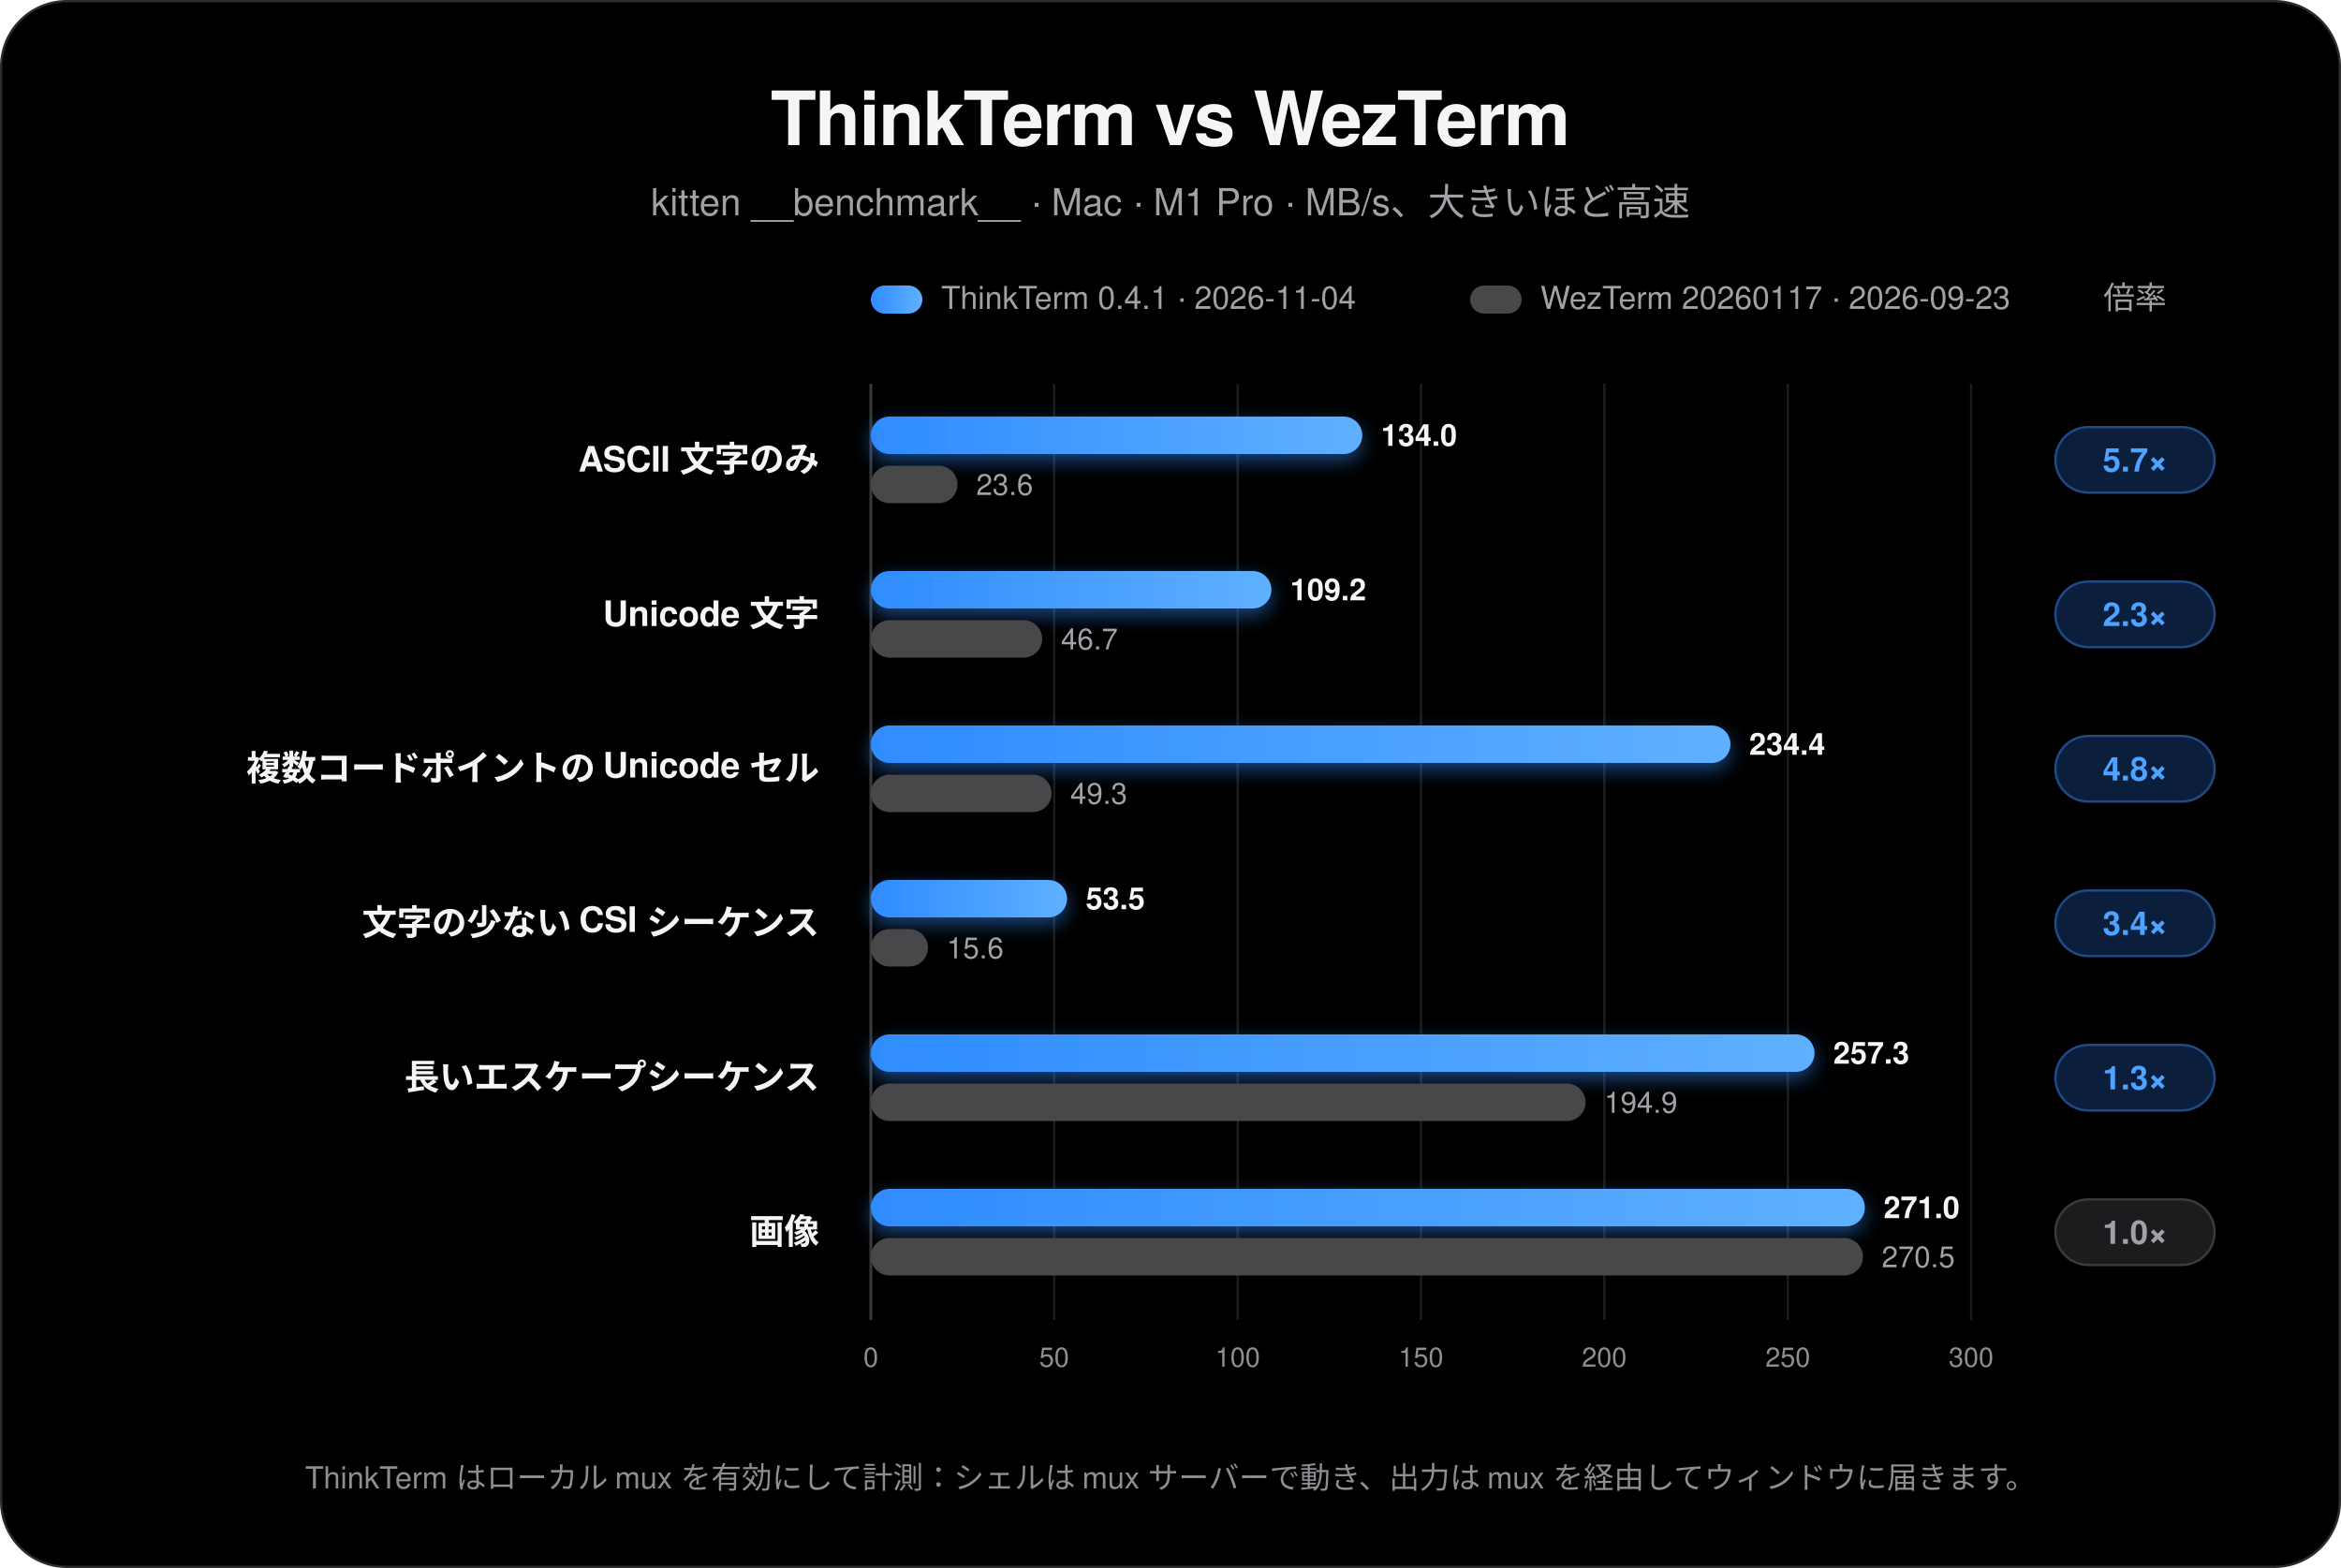
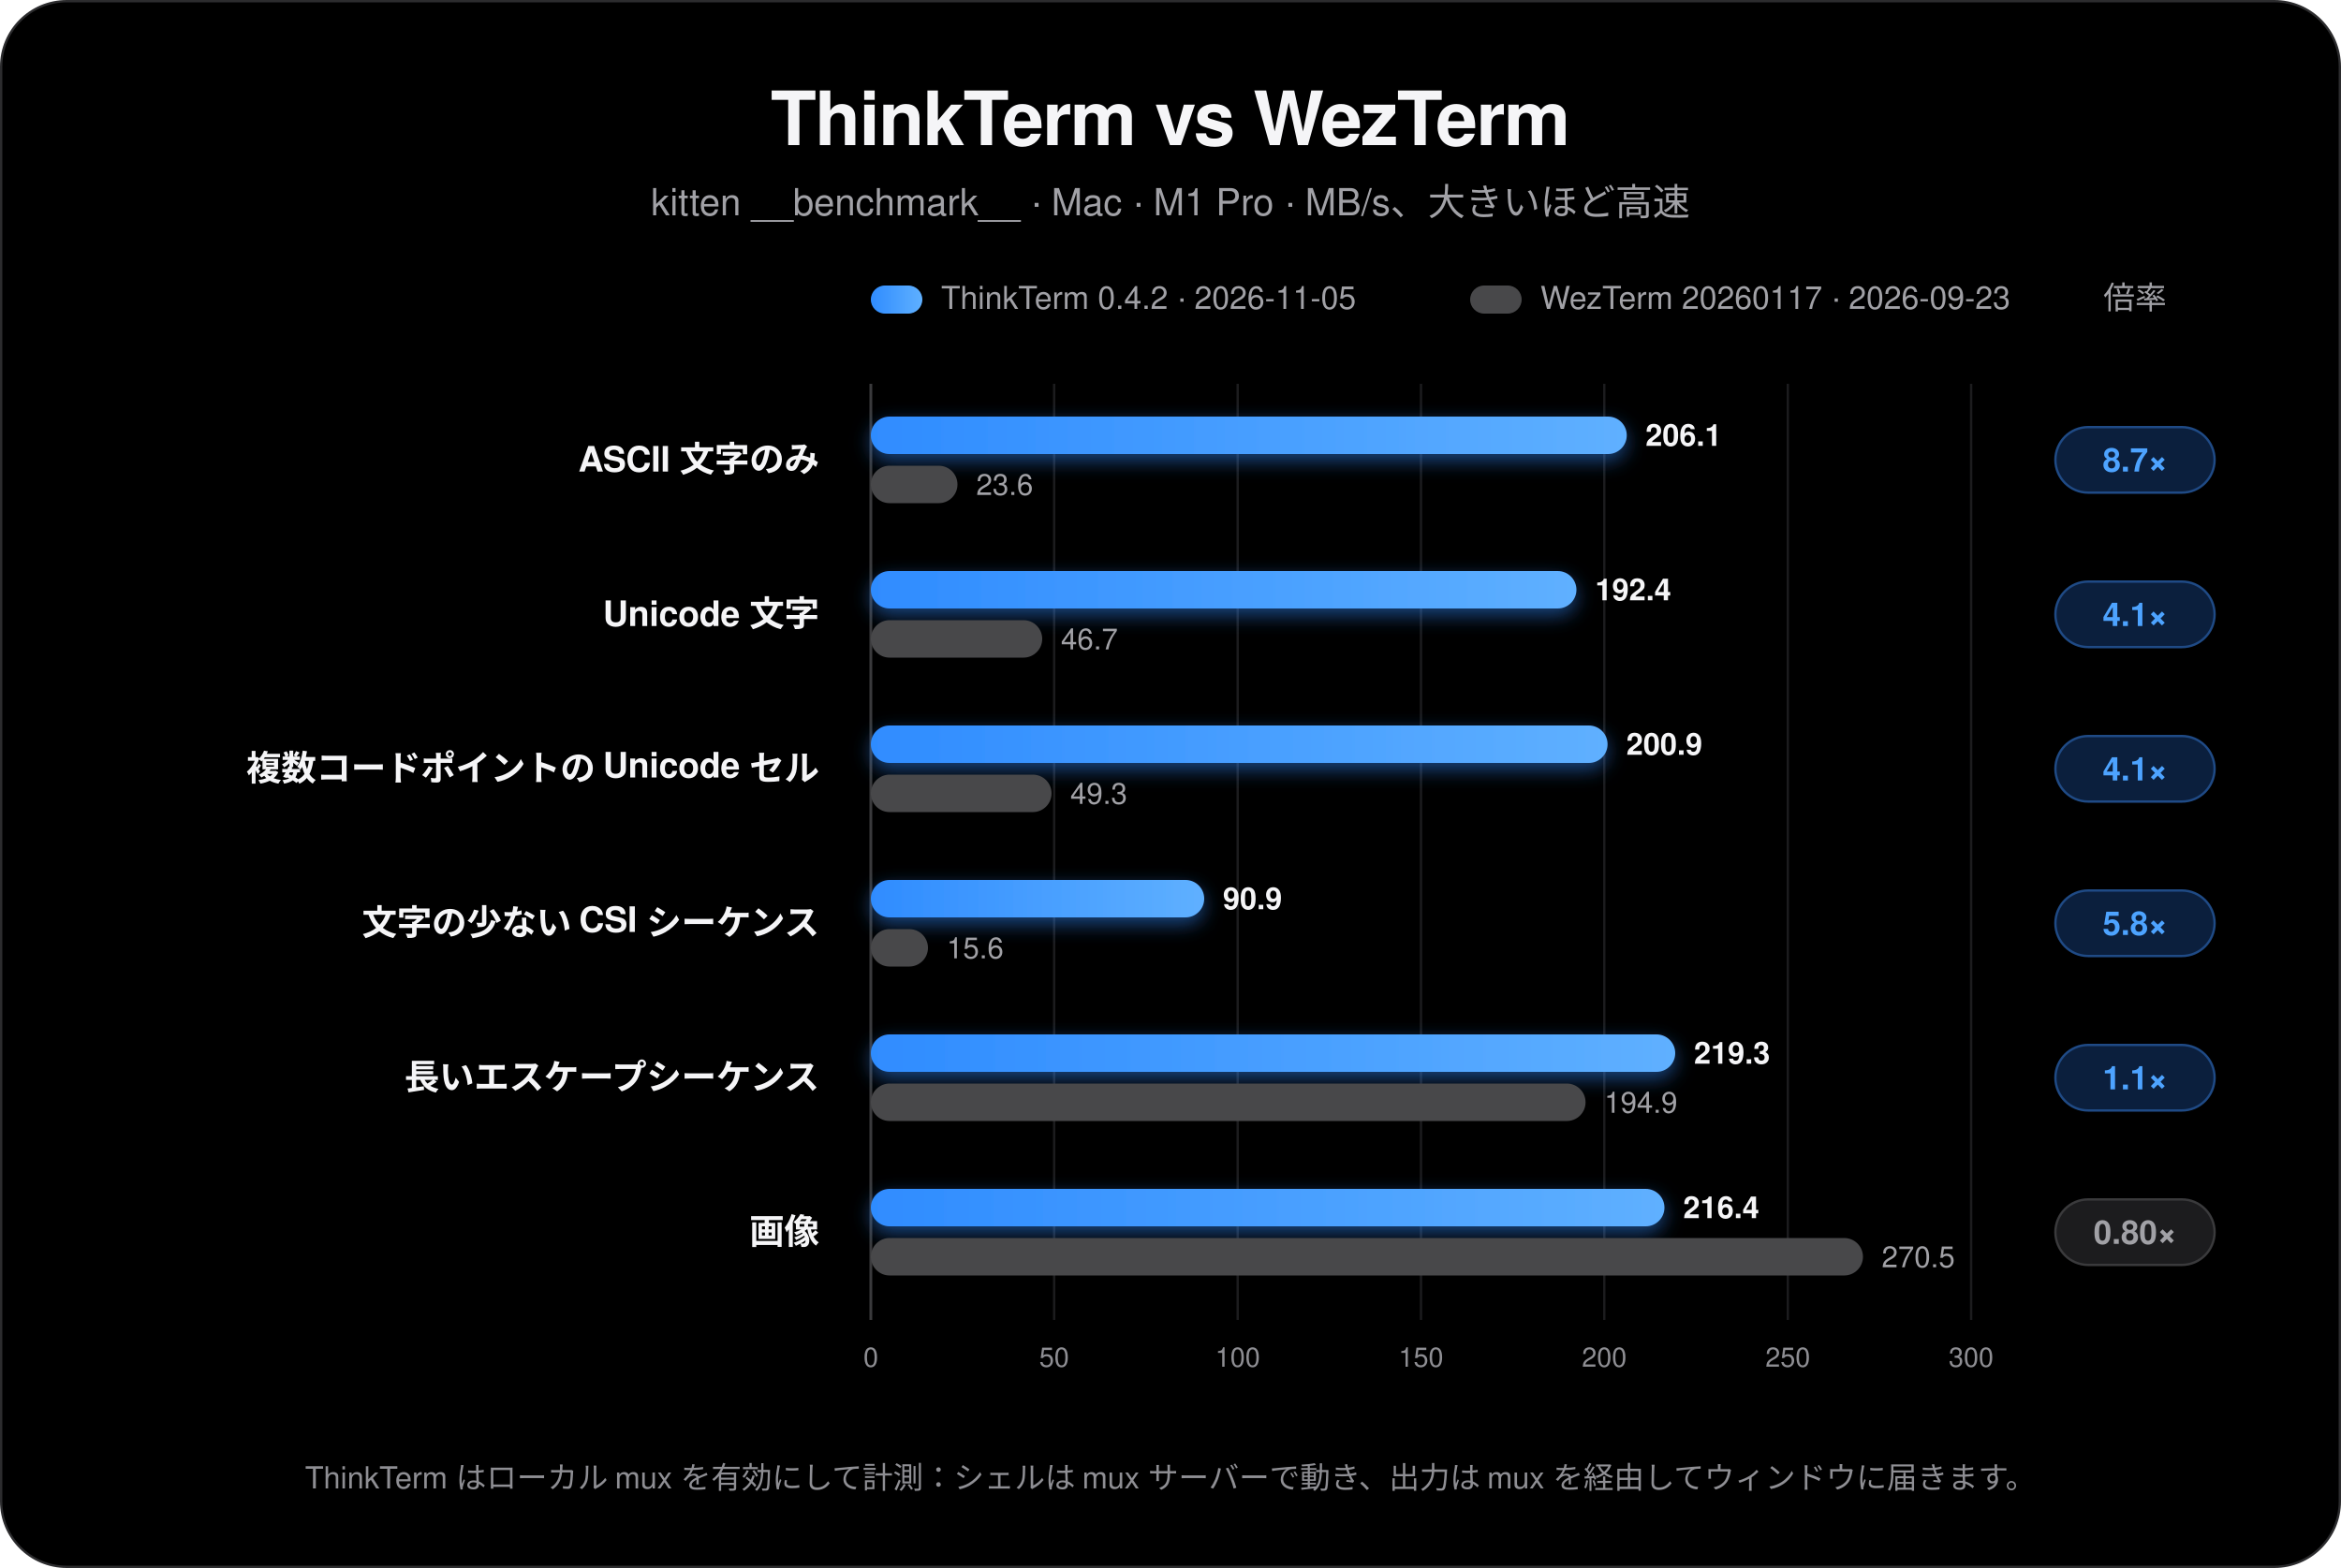
<svg xmlns="http://www.w3.org/2000/svg" viewBox="0 0 1000 670" width="1000" height="670" role="img" aria-labelledby="t d">
  <defs>
    <linearGradient id="ours" x1="0" y1="0" x2="1" y2="0">
      <stop offset="0" stop-color="#2f8cff" />
      <stop offset="1" stop-color="#5fb0ff" />
    </linearGradient>
    <filter id="glow" x="-10%" y="-80%" width="120%" height="300%">
      <feDropShadow dx="0" dy="3" stdDeviation="4" flood-color="#2f8cff" flood-opacity="0.5" />
    </filter>
  </defs>
  <style>
text { font-family: -apple-system, BlinkMacSystemFont, 'SF Pro Display', 'SF Pro Text', 'Segoe UI', 'Helvetica Neue', Helvetica, Arial, 'Hiragino Sans', 'Hiragino Kaku Gothic ProN', 'Yu Gothic', 'Meiryo', 'Noto Sans CJK JP', sans-serif; fill: #f5f5f7; }
.headline { font-size: 32px; font-weight: 700; letter-spacing: -0.6px; }
.subhead { font-size: 16px; fill: #a1a1a6; }
.label { font-size: 15px; font-weight: 600; letter-spacing: -0.1px; }
.legend { font-size: 13.5px; font-weight: 500; fill: #a1a1a6; }
.val-ours { font-size: 13px; font-weight: 700; }
.val-theirs { font-size: 12.5px; font-weight: 500; fill: #a1a1a6; }
.tick { font-size: 11.5px; fill: #8e8e93; }
.caption { font-size: 13px; font-weight: 500; fill: #8e8e93; }
.grid { stroke: #1c1c1e; stroke-width: 1; }
.axis { stroke: #3a3a3c; stroke-width: 1.2; }
.ours { fill: url(#ours); }
.ours-bar { fill: url(#ours); filter: url(#glow); }
.theirs { fill: #48484a; }
.win { fill: #0b1f3d; stroke: #1f4a85; }
.win-t { font-size: 14px; font-weight: 700; fill: #4da3ff; }
.even { fill: #1c1c1e; stroke: #3a3a3c; }
.even-t { font-size: 14px; font-weight: 700; fill: #a1a1a6; }
</style>
  <rect x="0.5" y="0.5" width="999" height="669" rx="28" fill="#000000" stroke="#2c2c2e" />
  <text x="500" y="62" class="headline" text-anchor="middle">ThinkTerm vs WezTerm</text>
  <text x="500" y="92" class="subhead" text-anchor="middle">kitten __benchmark__ · Mac · M1 Pro · MB/s、大きいほど高速</text>
  <rect x="372" y="122" width="22" height="12" rx="6" class="ours" />
-   <text x="402" y="132" class="legend">ThinkTerm 0.4.1 · 2026-11-04</text>
+   <text x="402" y="132" class="legend">ThinkTerm 0.4.2 · 2026-11-05</text>
  <rect x="628" y="122" width="22" height="12" rx="6" class="theirs" />
  <text x="658" y="132" class="legend">WezTerm 20260117 · 2026-09-23</text>
  <text x="912" y="132" class="legend" text-anchor="middle">倍率</text>
  <line x1="450.3" y1="164" x2="450.3" y2="564" class="grid" />
  <text x="450.3" y="584" class="tick" text-anchor="middle">50</text>
  <line x1="528.7" y1="164" x2="528.7" y2="564" class="grid" />
  <text x="528.7" y="584" class="tick" text-anchor="middle">100</text>
  <line x1="607.0" y1="164" x2="607.0" y2="564" class="grid" />
  <text x="607.0" y="584" class="tick" text-anchor="middle">150</text>
  <line x1="685.3" y1="164" x2="685.3" y2="564" class="grid" />
  <text x="685.3" y="584" class="tick" text-anchor="middle">200</text>
  <line x1="763.7" y1="164" x2="763.7" y2="564" class="grid" />
  <text x="763.7" y="584" class="tick" text-anchor="middle">250</text>
  <line x1="842.0" y1="164" x2="842.0" y2="564" class="grid" />
  <text x="842.0" y="584" class="tick" text-anchor="middle">300</text>
  <line x1="372" y1="164" x2="372" y2="564" class="axis" />
  <text x="372" y="584" class="tick" text-anchor="middle">0</text>
  <text x="350" y="201.5" class="label" text-anchor="end">ASCII 文字のみ</text>
-   <rect x="372" y="178" width="209.9" height="16" rx="8.0" class="ours-bar" />
-   <text x="589.9" y="190.5" class="val-ours">134.0</text>
+   <rect x="372" y="178" width="322.9" height="16" rx="8.0" class="ours-bar" />
+   <text x="702.9" y="190.5" class="val-ours">206.1</text>
  <rect x="372" y="199" width="37.0" height="16" rx="8.0" class="theirs" />
  <text x="417.0" y="211.5" class="val-theirs">23.6</text>
  <rect x="878" y="182.5" width="68" height="28" rx="14" class="win" />
-   <text x="912" y="201.5" class="win-t" text-anchor="middle">5.7×</text>
+   <text x="912" y="201.5" class="win-t" text-anchor="middle">8.7×</text>
  <text x="350" y="267.5" class="label" text-anchor="end">Unicode 文字</text>
-   <rect x="372" y="244" width="171.1" height="16" rx="8.0" class="ours-bar" />
-   <text x="551.1" y="256.5" class="val-ours">109.2</text>
+   <rect x="372" y="244" width="301.4" height="16" rx="8.0" class="ours-bar" />
+   <text x="681.4" y="256.5" class="val-ours">192.4</text>
  <rect x="372" y="265" width="73.2" height="16" rx="8.0" class="theirs" />
  <text x="453.2" y="277.5" class="val-theirs">46.7</text>
  <rect x="878" y="248.5" width="68" height="28" rx="14" class="win" />
-   <text x="912" y="267.5" class="win-t" text-anchor="middle">2.3×</text>
+   <text x="912" y="267.5" class="win-t" text-anchor="middle">4.1×</text>
  <text x="350" y="333.5" class="label" text-anchor="end">複数コードポイントの Unicode セル</text>
-   <rect x="372" y="310" width="367.2" height="16" rx="8.0" class="ours-bar" />
-   <text x="747.2" y="322.5" class="val-ours">234.4</text>
+   <rect x="372" y="310" width="314.7" height="16" rx="8.0" class="ours-bar" />
+   <text x="694.7" y="322.5" class="val-ours">200.9</text>
  <rect x="372" y="331" width="77.2" height="16" rx="8.0" class="theirs" />
  <text x="457.2" y="343.5" class="val-theirs">49.3</text>
  <rect x="878" y="314.5" width="68" height="28" rx="14" class="win" />
-   <text x="912" y="333.5" class="win-t" text-anchor="middle">4.8×</text>
+   <text x="912" y="333.5" class="win-t" text-anchor="middle">4.1×</text>
  <text x="350" y="399.5" class="label" text-anchor="end">文字の少ない CSI シーケンス</text>
-   <rect x="372" y="376" width="83.8" height="16" rx="8.0" class="ours-bar" />
-   <text x="463.8" y="388.5" class="val-ours">53.5</text>
+   <rect x="372" y="376" width="142.4" height="16" rx="8.0" class="ours-bar" />
+   <text x="522.4" y="388.5" class="val-ours">90.9</text>
  <rect x="372" y="397" width="24.4" height="16" rx="8.0" class="theirs" />
  <text x="404.4" y="409.5" class="val-theirs">15.6</text>
  <rect x="878" y="380.5" width="68" height="28" rx="14" class="win" />
-   <text x="912" y="399.5" class="win-t" text-anchor="middle">3.4×</text>
+   <text x="912" y="399.5" class="win-t" text-anchor="middle">5.8×</text>
  <text x="350" y="465.5" class="label" text-anchor="end">長いエスケープシーケンス</text>
-   <rect x="372" y="442" width="403.1" height="16" rx="8.0" class="ours-bar" />
-   <text x="783.1" y="454.5" class="val-ours">257.3</text>
+   <rect x="372" y="442" width="343.6" height="16" rx="8.0" class="ours-bar" />
+   <text x="723.6" y="454.5" class="val-ours">219.3</text>
  <rect x="372" y="463" width="305.3" height="16" rx="8.0" class="theirs" />
  <text x="685.3" y="475.5" class="val-theirs">194.9</text>
  <rect x="878" y="446.5" width="68" height="28" rx="14" class="win" />
-   <text x="912" y="465.5" class="win-t" text-anchor="middle">1.3×</text>
+   <text x="912" y="465.5" class="win-t" text-anchor="middle">1.1×</text>
  <text x="350" y="531.5" class="label" text-anchor="end">画像</text>
-   <rect x="372" y="508" width="424.6" height="16" rx="8.0" class="ours-bar" />
-   <text x="804.6" y="520.5" class="val-ours">271.0</text>
+   <rect x="372" y="508" width="339.0" height="16" rx="8.0" class="ours-bar" />
+   <text x="719.0" y="520.5" class="val-ours">216.4</text>
  <rect x="372" y="529" width="423.8" height="16" rx="8.0" class="theirs" />
  <text x="803.8" y="541.5" class="val-theirs">270.5</text>
  <rect x="878" y="512.5" width="68" height="28" rx="14" class="even" />
-   <text x="912" y="531.5" class="even-t" text-anchor="middle">1.0×</text>
+   <text x="912" y="531.5" class="even-t" text-anchor="middle">0.80×</text>
  <text x="500" y="636" class="caption" text-anchor="middle">ThinkTerm はローカル mux を有効にして計測：シェルは mux サーバーで動き、出力は mux を経由してウィンドウに届きます。</text>
</svg>
